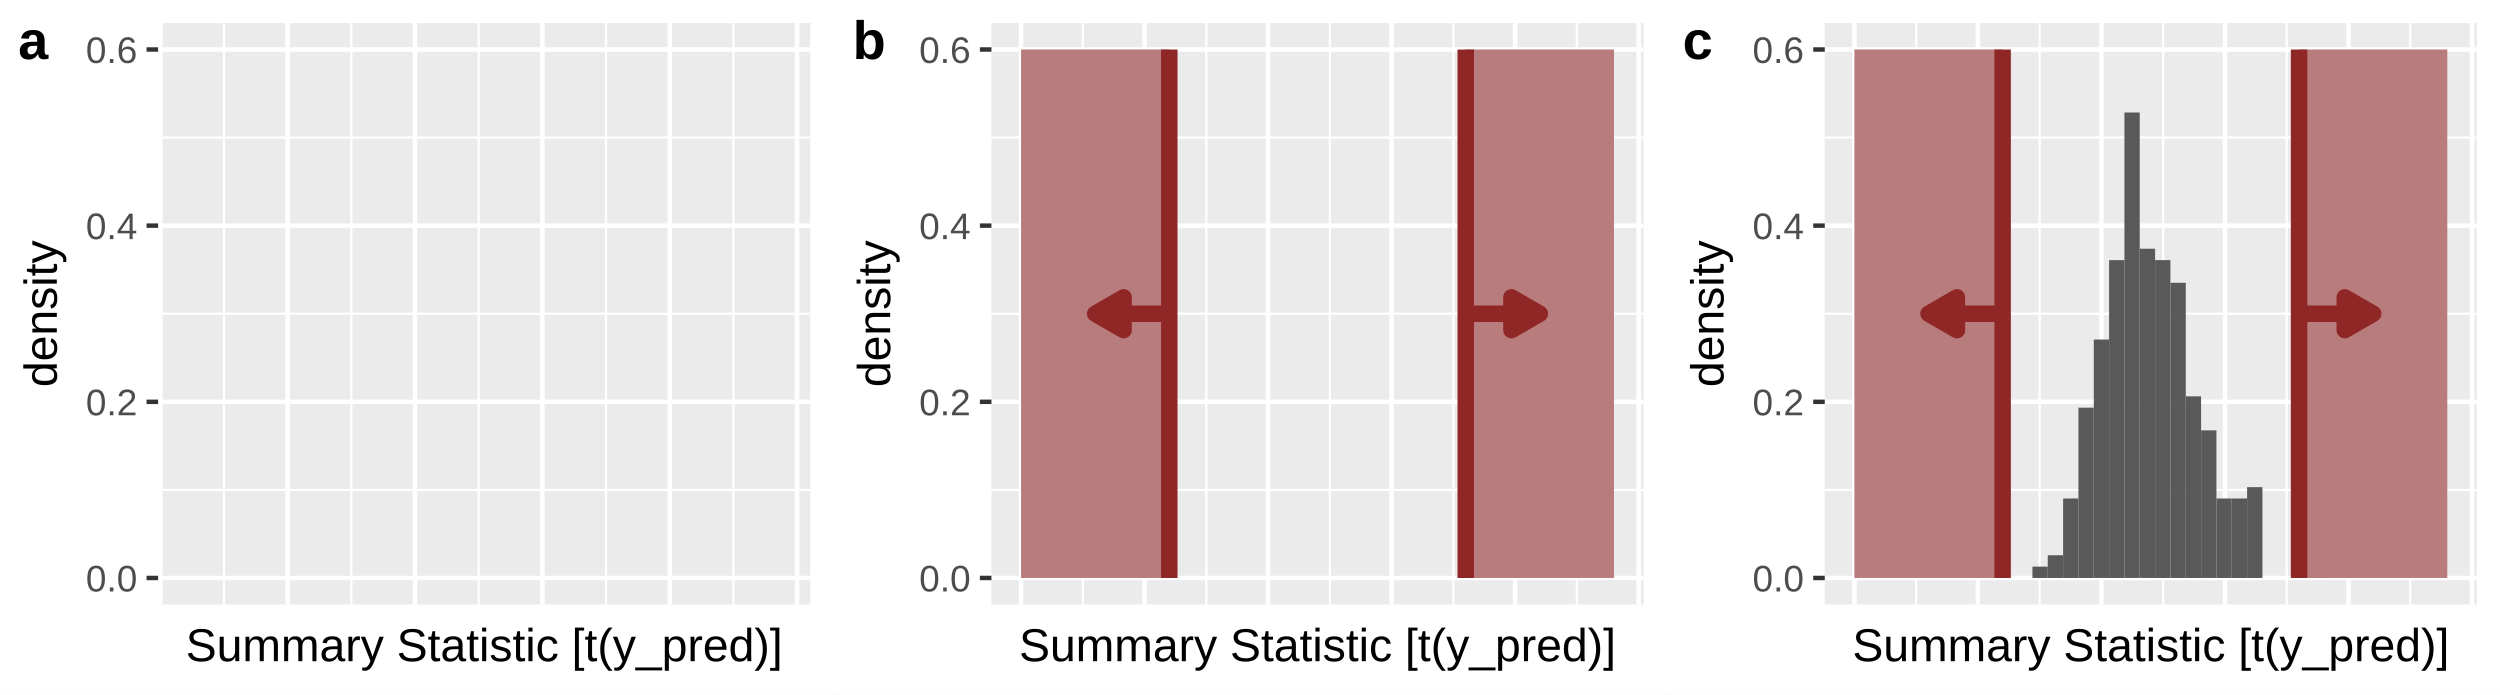
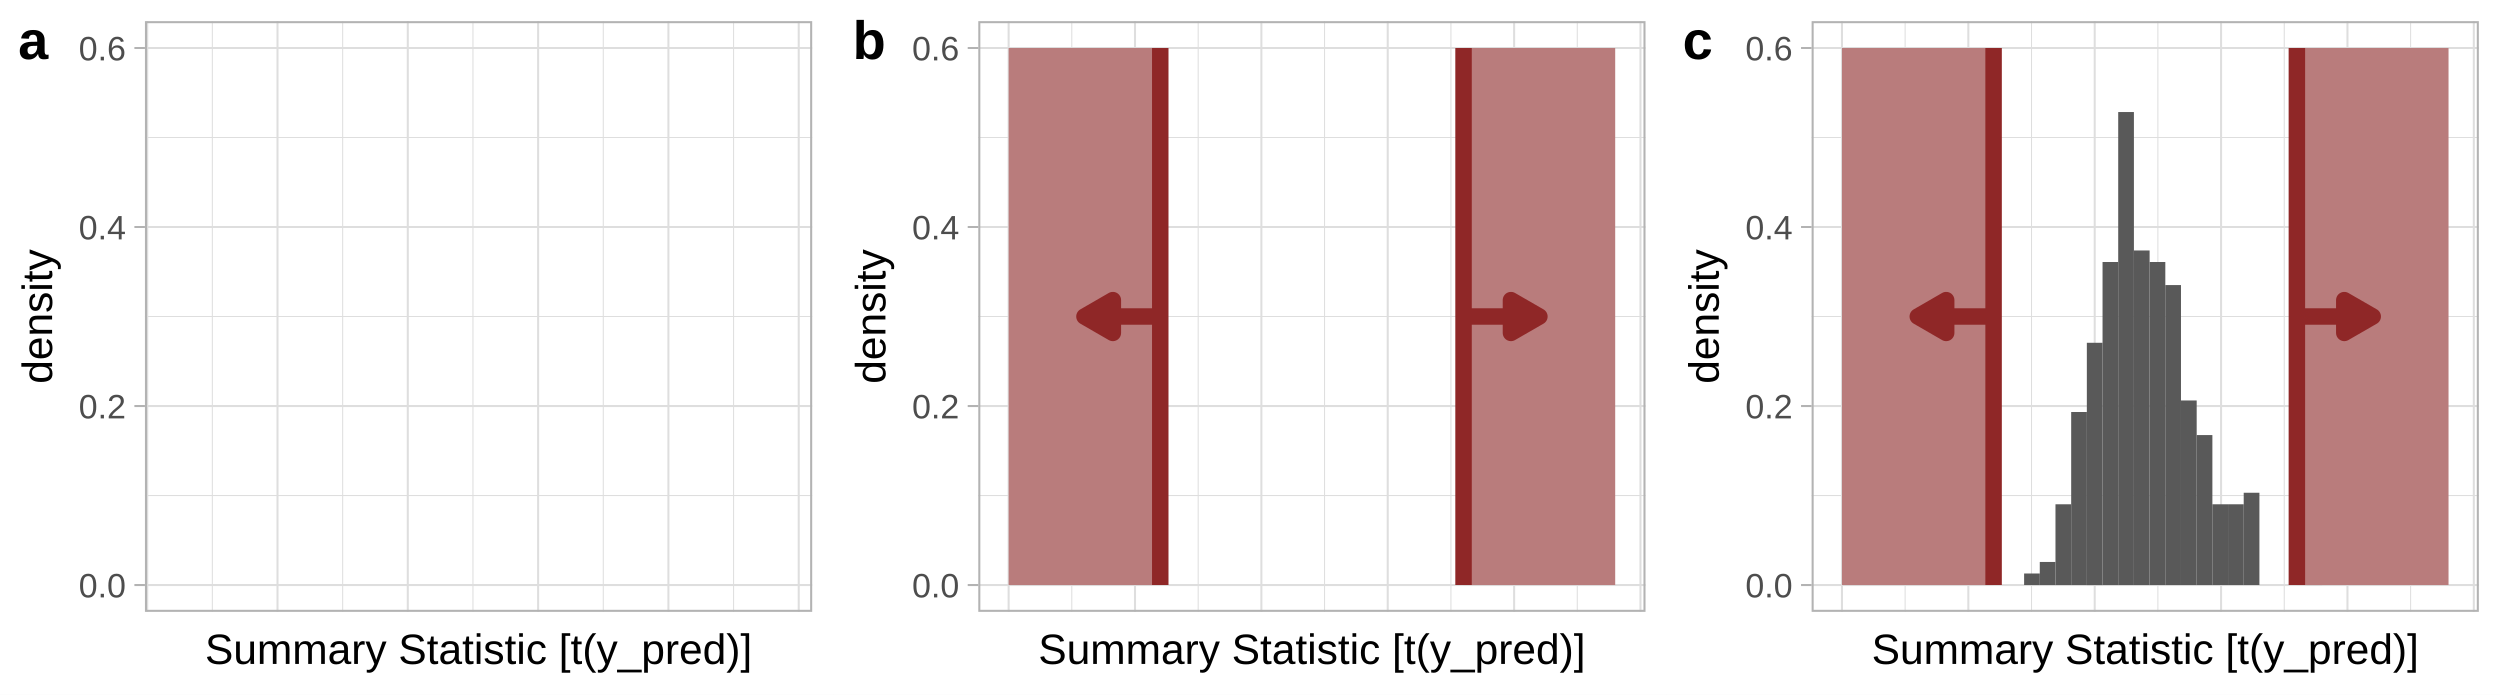
<svg xmlns="http://www.w3.org/2000/svg" class="svglite" width="648.00pt" height="180.00pt" viewBox="0 0 648.00 180.00">
  <defs>
    <style type="text/css">
    .svglite line, .svglite polyline, .svglite polygon, .svglite path, .svglite rect, .svglite circle {
      fill: none;
      stroke: #000000;
      stroke-linecap: round;
      stroke-linejoin: round;
      stroke-miterlimit: 10.00;
    }
    .svglite text {
      white-space: pre;
    }
  </style>
  </defs>
  <rect width="100%" height="100%" style="stroke: none; fill: #FFFFFF;" />
  <defs>
    <clipPath id="cpMC4wMHw2NDguMDB8MC4wMHwxODAuMDA=">
      <rect x="0.00" y="0.00" width="648.00" height="180.00" />
    </clipPath>
  </defs>
  <g clip-path="url(#cpMC4wMHw2NDguMDB8MC4wMHwxODAuMDA=)">
</g>
  <defs>
    <clipPath id="cpMC4wMHwyMTYuMDB8MC4wMHwxODAuMDA=">
      <rect x="0.00" y="0.00" width="216.00" height="180.00" />
    </clipPath>
  </defs>
  <g clip-path="url(#cpMC4wMHwyMTYuMDB8MC4wMHwxODAuMDA=)">
-     <rect x="0.00" y="0.00" width="216.00" height="180.00" style="stroke-width: 1.16; stroke: #FFFFFF; fill: #FFFFFF;" />
-   </g>
-   <g clip-path="url(#cpMC4wMHw2NDguMDB8MC4wMHwxODAuMDA=)">
- </g>
-   <defs>
-     <clipPath id="cpNDAuOTh8MjEwLjAyfDUuOTh8MTU2LjY2">
-       <rect x="40.98" y="5.98" width="169.05" height="150.68" />
-     </clipPath>
-   </defs>
-   <g clip-path="url(#cpNDAuOTh8MjEwLjAyfDUuOTh8MTU2LjY2)">
-     <rect x="40.98" y="5.98" width="169.05" height="150.68" style="stroke-width: 1.16; stroke: none; fill: #EBEBEB;" />
-     <polyline points="40.98,126.98 210.02,126.98 " style="stroke-width: 0.58; stroke: #FFFFFF; stroke-linecap: butt;" />
-     <polyline points="40.98,81.32 210.02,81.32 " style="stroke-width: 0.58; stroke: #FFFFFF; stroke-linecap: butt;" />
-     <polyline points="40.98,35.66 210.02,35.66 " style="stroke-width: 0.58; stroke: #FFFFFF; stroke-linecap: butt;" />
-     <polyline points="58.05,156.66 58.05,5.98 " style="stroke-width: 0.58; stroke: #FFFFFF; stroke-linecap: butt;" />
-     <polyline points="91.06,156.66 91.06,5.98 " style="stroke-width: 0.58; stroke: #FFFFFF; stroke-linecap: butt;" />
-     <polyline points="124.08,156.66 124.08,5.98 " style="stroke-width: 0.58; stroke: #FFFFFF; stroke-linecap: butt;" />
-     <polyline points="157.09,156.66 157.09,5.98 " style="stroke-width: 0.58; stroke: #FFFFFF; stroke-linecap: butt;" />
-     <polyline points="190.10,156.66 190.10,5.98 " style="stroke-width: 0.58; stroke: #FFFFFF; stroke-linecap: butt;" />
-     <polyline points="40.98,149.81 210.02,149.81 " style="stroke-width: 1.16; stroke: #FFFFFF; stroke-linecap: butt;" />
-     <polyline points="40.98,104.15 210.02,104.15 " style="stroke-width: 1.16; stroke: #FFFFFF; stroke-linecap: butt;" />
-     <polyline points="40.98,58.49 210.02,58.49 " style="stroke-width: 1.16; stroke: #FFFFFF; stroke-linecap: butt;" />
-     <polyline points="40.98,12.83 210.02,12.83 " style="stroke-width: 1.16; stroke: #FFFFFF; stroke-linecap: butt;" />
-     <polyline points="41.55,156.66 41.55,5.98 " style="stroke-width: 1.16; stroke: #FFFFFF; stroke-linecap: butt;" />
-     <polyline points="74.56,156.66 74.56,5.98 " style="stroke-width: 1.16; stroke: #FFFFFF; stroke-linecap: butt;" />
-     <polyline points="107.57,156.66 107.57,5.98 " style="stroke-width: 1.16; stroke: #FFFFFF; stroke-linecap: butt;" />
-     <polyline points="140.58,156.66 140.58,5.98 " style="stroke-width: 1.16; stroke: #FFFFFF; stroke-linecap: butt;" />
-     <polyline points="173.60,156.66 173.60,5.98 " style="stroke-width: 1.16; stroke: #FFFFFF; stroke-linecap: butt;" />
-     <polyline points="206.61,156.66 206.61,5.98 " style="stroke-width: 1.16; stroke: #FFFFFF; stroke-linecap: butt;" />
-   </g>
-   <g clip-path="url(#cpMC4wMHw2NDguMDB8MC4wMHwxODAuMDA=)">
-     <text x="35.60" y="153.30" text-anchor="end" style="font-size: 9.60px;fill: #4D4D4D; font-family: &quot;Arimo&quot;;" textLength="15.24px" lengthAdjust="spacingAndGlyphs">0.0</text>
-     <text x="35.60" y="107.64" text-anchor="end" style="font-size: 9.60px;fill: #4D4D4D; font-family: &quot;Arimo&quot;;" textLength="15.24px" lengthAdjust="spacingAndGlyphs">0.2</text>
-     <text x="35.60" y="61.98" text-anchor="end" style="font-size: 9.60px;fill: #4D4D4D; font-family: &quot;Arimo&quot;;" textLength="15.24px" lengthAdjust="spacingAndGlyphs">0.4</text>
-     <text x="35.60" y="16.32" text-anchor="end" style="font-size: 9.60px;fill: #4D4D4D; font-family: &quot;Arimo&quot;;" textLength="15.24px" lengthAdjust="spacingAndGlyphs">0.6</text>
-     <polyline points="37.99,149.81 40.98,149.81 " style="stroke-width: 1.16; stroke: #333333; stroke-linecap: butt;" />
-     <polyline points="37.99,104.15 40.98,104.15 " style="stroke-width: 1.16; stroke: #333333; stroke-linecap: butt;" />
-     <polyline points="37.99,58.49 40.98,58.49 " style="stroke-width: 1.16; stroke: #333333; stroke-linecap: butt;" />
-     <polyline points="37.99,12.83 40.98,12.83 " style="stroke-width: 1.16; stroke: #333333; stroke-linecap: butt;" />
-     <text x="125.50" y="171.38" text-anchor="middle" style="font-size: 12.00px; font-family: &quot;Arimo&quot;;" textLength="178.10px" lengthAdjust="spacingAndGlyphs">Summary Statistic [t(y_pred)]</text>
-     <text transform="translate(14.73,81.32) rotate(-90)" text-anchor="middle" style="font-size: 12.00px; font-family: &quot;Arimo&quot;;" textLength="44.02px" lengthAdjust="spacingAndGlyphs">density</text>
+     <rect x="0.00" y="0.00" width="216.00" height="180.00" style="stroke-width: 1.07; stroke: #FFFFFF; fill: #FFFFFF;" />
+   </g>
+   <g clip-path="url(#cpMC4wMHw2NDguMDB8MC4wMHwxODAuMDA=)">
+ </g>
+   <defs>
+     <clipPath id="cpMzcuNTd8MjEwLjUyfDUuNDh8MTU4LjYw">
+       <rect x="37.57" y="5.48" width="172.95" height="153.12" />
+     </clipPath>
+   </defs>
+   <g clip-path="url(#cpMzcuNTd8MjEwLjUyfDUuNDh8MTU4LjYw)">
+     <rect x="37.57" y="5.48" width="172.95" height="153.12" style="stroke-width: 1.07; stroke: none; fill: #FFFFFF;" />
+     <polyline points="37.57,128.44 210.52,128.44 " style="stroke-width: 0.27; stroke: #DEDEDE; stroke-linecap: butt;" />
+     <polyline points="37.57,82.04 210.52,82.04 " style="stroke-width: 0.27; stroke: #DEDEDE; stroke-linecap: butt;" />
+     <polyline points="37.57,35.64 210.52,35.64 " style="stroke-width: 0.27; stroke: #DEDEDE; stroke-linecap: butt;" />
+     <polyline points="55.04,158.60 55.04,5.48 " style="stroke-width: 0.27; stroke: #DEDEDE; stroke-linecap: butt;" />
+     <polyline points="88.82,158.60 88.82,5.48 " style="stroke-width: 0.27; stroke: #DEDEDE; stroke-linecap: butt;" />
+     <polyline points="122.59,158.60 122.59,5.48 " style="stroke-width: 0.27; stroke: #DEDEDE; stroke-linecap: butt;" />
+     <polyline points="156.37,158.60 156.37,5.48 " style="stroke-width: 0.27; stroke: #DEDEDE; stroke-linecap: butt;" />
+     <polyline points="190.14,158.60 190.14,5.48 " style="stroke-width: 0.27; stroke: #DEDEDE; stroke-linecap: butt;" />
+     <polyline points="37.57,151.64 210.52,151.64 " style="stroke-width: 0.53; stroke: #DEDEDE; stroke-linecap: butt;" />
+     <polyline points="37.57,105.24 210.52,105.24 " style="stroke-width: 0.53; stroke: #DEDEDE; stroke-linecap: butt;" />
+     <polyline points="37.57,58.84 210.52,58.84 " style="stroke-width: 0.53; stroke: #DEDEDE; stroke-linecap: butt;" />
+     <polyline points="37.57,12.44 210.52,12.44 " style="stroke-width: 0.53; stroke: #DEDEDE; stroke-linecap: butt;" />
+     <polyline points="38.16,158.60 38.16,5.48 " style="stroke-width: 0.53; stroke: #DEDEDE; stroke-linecap: butt;" />
+     <polyline points="71.93,158.60 71.93,5.48 " style="stroke-width: 0.53; stroke: #DEDEDE; stroke-linecap: butt;" />
+     <polyline points="105.70,158.60 105.70,5.48 " style="stroke-width: 0.53; stroke: #DEDEDE; stroke-linecap: butt;" />
+     <polyline points="139.48,158.60 139.48,5.48 " style="stroke-width: 0.53; stroke: #DEDEDE; stroke-linecap: butt;" />
+     <polyline points="173.25,158.60 173.25,5.48 " style="stroke-width: 0.53; stroke: #DEDEDE; stroke-linecap: butt;" />
+     <polyline points="207.03,158.60 207.03,5.48 " style="stroke-width: 0.53; stroke: #DEDEDE; stroke-linecap: butt;" />
+     <rect x="37.57" y="5.48" width="172.95" height="153.12" style="stroke-width: 1.07; stroke: #B3B3B3;" />
+   </g>
+   <g clip-path="url(#cpMC4wMHw2NDguMDB8MC4wMHwxODAuMDA=)">
+     <text x="32.64" y="154.85" text-anchor="end" style="font-size: 8.80px;fill: #4D4D4D; font-family: &quot;Arimo&quot;;" textLength="13.98px" lengthAdjust="spacingAndGlyphs">0.0</text>
+     <text x="32.64" y="108.45" text-anchor="end" style="font-size: 8.80px;fill: #4D4D4D; font-family: &quot;Arimo&quot;;" textLength="13.98px" lengthAdjust="spacingAndGlyphs">0.2</text>
+     <text x="32.64" y="62.05" text-anchor="end" style="font-size: 8.80px;fill: #4D4D4D; font-family: &quot;Arimo&quot;;" textLength="13.98px" lengthAdjust="spacingAndGlyphs">0.4</text>
+     <text x="32.64" y="15.65" text-anchor="end" style="font-size: 8.80px;fill: #4D4D4D; font-family: &quot;Arimo&quot;;" textLength="13.98px" lengthAdjust="spacingAndGlyphs">0.6</text>
+     <polyline points="34.83,151.64 37.57,151.64 " style="stroke-width: 0.53; stroke: #B3B3B3; stroke-linecap: butt;" />
+     <polyline points="34.83,105.24 37.57,105.24 " style="stroke-width: 0.53; stroke: #B3B3B3; stroke-linecap: butt;" />
+     <polyline points="34.83,58.84 37.57,58.84 " style="stroke-width: 0.53; stroke: #B3B3B3; stroke-linecap: butt;" />
+     <polyline points="34.83,12.44 37.57,12.44 " style="stroke-width: 0.53; stroke: #B3B3B3; stroke-linecap: butt;" />
+     <text x="124.05" y="172.10" text-anchor="middle" style="font-size: 11.00px; font-family: &quot;Arimo&quot;;" textLength="163.21px" lengthAdjust="spacingAndGlyphs">Summary Statistic [t(y_pred)]</text>
+     <text transform="translate(13.50,82.04) rotate(-90)" text-anchor="middle" style="font-size: 11.00px; font-family: &quot;Arimo&quot;;" textLength="40.33px" lengthAdjust="spacingAndGlyphs">density</text>
    <text x="4.72" y="15.30" style="font-size: 14.00px; font-weight: bold; font-family: &quot;Arimo&quot;;" textLength="9.45px" lengthAdjust="spacingAndGlyphs">a</text>
  </g>
  <defs>
    <clipPath id="cpMjE2LjAwfDQzMi4wMHwwLjAwfDE4MC4wMA==">
      <rect x="216.00" y="0.00" width="216.00" height="180.00" />
    </clipPath>
  </defs>
  <g clip-path="url(#cpMjE2LjAwfDQzMi4wMHwwLjAwfDE4MC4wMA==)">
-     <rect x="216.00" y="0.00" width="216.00" height="180.00" style="stroke-width: 1.16; stroke: #FFFFFF; fill: #FFFFFF;" />
-   </g>
-   <g clip-path="url(#cpMC4wMHw2NDguMDB8MC4wMHwxODAuMDA=)">
- </g>
-   <defs>
-     <clipPath id="cpMjU2Ljk4fDQyNi4wMnw1Ljk4fDE1Ni42Ng==">
-       <rect x="256.98" y="5.98" width="169.05" height="150.68" />
-     </clipPath>
-   </defs>
-   <g clip-path="url(#cpMjU2Ljk4fDQyNi4wMnw1Ljk4fDE1Ni42Ng==)">
-     <rect x="256.98" y="5.98" width="169.05" height="150.68" style="stroke-width: 1.16; stroke: none; fill: #EBEBEB;" />
-     <polyline points="256.98,126.98 426.02,126.98 " style="stroke-width: 0.58; stroke: #FFFFFF; stroke-linecap: butt;" />
-     <polyline points="256.98,81.32 426.02,81.32 " style="stroke-width: 0.58; stroke: #FFFFFF; stroke-linecap: butt;" />
-     <polyline points="256.98,35.66 426.02,35.66 " style="stroke-width: 0.58; stroke: #FFFFFF; stroke-linecap: butt;" />
-     <polyline points="280.67,156.66 280.67,5.98 " style="stroke-width: 0.58; stroke: #FFFFFF; stroke-linecap: butt;" />
-     <polyline points="312.68,156.66 312.68,5.98 " style="stroke-width: 0.58; stroke: #FFFFFF; stroke-linecap: butt;" />
-     <polyline points="344.70,156.66 344.70,5.98 " style="stroke-width: 0.58; stroke: #FFFFFF; stroke-linecap: butt;" />
-     <polyline points="376.72,156.66 376.72,5.98 " style="stroke-width: 0.58; stroke: #FFFFFF; stroke-linecap: butt;" />
-     <polyline points="408.73,156.66 408.73,5.98 " style="stroke-width: 0.58; stroke: #FFFFFF; stroke-linecap: butt;" />
-     <polyline points="256.98,149.81 426.02,149.81 " style="stroke-width: 1.16; stroke: #FFFFFF; stroke-linecap: butt;" />
-     <polyline points="256.98,104.15 426.02,104.15 " style="stroke-width: 1.16; stroke: #FFFFFF; stroke-linecap: butt;" />
-     <polyline points="256.98,58.49 426.02,58.49 " style="stroke-width: 1.16; stroke: #FFFFFF; stroke-linecap: butt;" />
-     <polyline points="256.98,12.83 426.02,12.83 " style="stroke-width: 1.16; stroke: #FFFFFF; stroke-linecap: butt;" />
-     <polyline points="264.66,156.66 264.66,5.98 " style="stroke-width: 1.16; stroke: #FFFFFF; stroke-linecap: butt;" />
-     <polyline points="296.68,156.66 296.68,5.98 " style="stroke-width: 1.16; stroke: #FFFFFF; stroke-linecap: butt;" />
-     <polyline points="328.69,156.66 328.69,5.98 " style="stroke-width: 1.16; stroke: #FFFFFF; stroke-linecap: butt;" />
-     <polyline points="360.71,156.66 360.71,5.98 " style="stroke-width: 1.16; stroke: #FFFFFF; stroke-linecap: butt;" />
-     <polyline points="392.73,156.66 392.73,5.98 " style="stroke-width: 1.16; stroke: #FFFFFF; stroke-linecap: butt;" />
-     <polyline points="424.74,156.66 424.74,5.98 " style="stroke-width: 1.16; stroke: #FFFFFF; stroke-linecap: butt;" />
-     <rect x="264.66" y="12.83" width="38.42" height="136.98" style="stroke-width: 1.07; stroke: none; stroke-linecap: square; stroke-linejoin: miter; fill: #B97C7C;" />
-     <rect x="379.92" y="12.83" width="38.42" height="136.98" style="stroke-width: 1.07; stroke: none; stroke-linecap: square; stroke-linejoin: miter; fill: #B97C7C;" />
-     <polyline points="303.08,149.81 303.08,12.83 " style="stroke-width: 4.27; stroke: #8F2727; stroke-linecap: butt;" />
-     <polyline points="379.92,149.81 379.92,12.83 " style="stroke-width: 4.27; stroke: #8F2727; stroke-linecap: butt;" />
-     <polyline points="283.87,81.32 303.08,81.32 " style="stroke-width: 4.27; stroke: #8F2727; stroke-linecap: butt;" />
-     <polygon points="291.23,77.07 283.87,81.32 291.23,85.57 " style="stroke-width: 4.27; stroke: #8F2727; stroke-linecap: butt; fill: #8F2727;" />
-     <polyline points="379.92,81.32 399.13,81.32 " style="stroke-width: 4.27; stroke: #8F2727; stroke-linecap: butt;" />
-     <polygon points="391.76,85.57 399.13,81.32 391.76,77.07 " style="stroke-width: 4.27; stroke: #8F2727; stroke-linecap: butt; fill: #8F2727;" />
-   </g>
-   <g clip-path="url(#cpMC4wMHw2NDguMDB8MC4wMHwxODAuMDA=)">
-     <text x="251.60" y="153.30" text-anchor="end" style="font-size: 9.60px;fill: #4D4D4D; font-family: &quot;Arimo&quot;;" textLength="15.24px" lengthAdjust="spacingAndGlyphs">0.0</text>
-     <text x="251.60" y="107.64" text-anchor="end" style="font-size: 9.60px;fill: #4D4D4D; font-family: &quot;Arimo&quot;;" textLength="15.24px" lengthAdjust="spacingAndGlyphs">0.2</text>
-     <text x="251.60" y="61.98" text-anchor="end" style="font-size: 9.60px;fill: #4D4D4D; font-family: &quot;Arimo&quot;;" textLength="15.24px" lengthAdjust="spacingAndGlyphs">0.4</text>
-     <text x="251.60" y="16.32" text-anchor="end" style="font-size: 9.60px;fill: #4D4D4D; font-family: &quot;Arimo&quot;;" textLength="15.24px" lengthAdjust="spacingAndGlyphs">0.6</text>
-     <polyline points="253.99,149.81 256.98,149.81 " style="stroke-width: 1.16; stroke: #333333; stroke-linecap: butt;" />
-     <polyline points="253.99,104.15 256.98,104.15 " style="stroke-width: 1.16; stroke: #333333; stroke-linecap: butt;" />
-     <polyline points="253.99,58.49 256.98,58.49 " style="stroke-width: 1.16; stroke: #333333; stroke-linecap: butt;" />
-     <polyline points="253.99,12.83 256.98,12.83 " style="stroke-width: 1.16; stroke: #333333; stroke-linecap: butt;" />
-     <text x="341.50" y="171.38" text-anchor="middle" style="font-size: 12.00px; font-family: &quot;Arimo&quot;;" textLength="178.10px" lengthAdjust="spacingAndGlyphs">Summary Statistic [t(y_pred)]</text>
-     <text transform="translate(230.73,81.32) rotate(-90)" text-anchor="middle" style="font-size: 12.00px; font-family: &quot;Arimo&quot;;" textLength="44.02px" lengthAdjust="spacingAndGlyphs">density</text>
+     <rect x="216.00" y="0.00" width="216.00" height="180.00" style="stroke-width: 1.07; stroke: #FFFFFF; fill: #FFFFFF;" />
+   </g>
+   <g clip-path="url(#cpMC4wMHw2NDguMDB8MC4wMHwxODAuMDA=)">
+ </g>
+   <defs>
+     <clipPath id="cpMjUzLjU3fDQyNi41Mnw1LjQ4fDE1OC42MA==">
+       <rect x="253.57" y="5.48" width="172.95" height="153.12" />
+     </clipPath>
+   </defs>
+   <g clip-path="url(#cpMjUzLjU3fDQyNi41Mnw1LjQ4fDE1OC42MA==)">
+     <rect x="253.57" y="5.48" width="172.95" height="153.12" style="stroke-width: 1.07; stroke: none; fill: #FFFFFF;" />
+     <polyline points="253.57,128.44 426.52,128.44 " style="stroke-width: 0.27; stroke: #DEDEDE; stroke-linecap: butt;" />
+     <polyline points="253.57,82.04 426.52,82.04 " style="stroke-width: 0.27; stroke: #DEDEDE; stroke-linecap: butt;" />
+     <polyline points="253.57,35.64 426.52,35.64 " style="stroke-width: 0.27; stroke: #DEDEDE; stroke-linecap: butt;" />
+     <polyline points="277.81,158.60 277.81,5.48 " style="stroke-width: 0.27; stroke: #DEDEDE; stroke-linecap: butt;" />
+     <polyline points="310.57,158.60 310.57,5.48 " style="stroke-width: 0.27; stroke: #DEDEDE; stroke-linecap: butt;" />
+     <polyline points="343.32,158.60 343.32,5.48 " style="stroke-width: 0.27; stroke: #DEDEDE; stroke-linecap: butt;" />
+     <polyline points="376.08,158.60 376.08,5.48 " style="stroke-width: 0.27; stroke: #DEDEDE; stroke-linecap: butt;" />
+     <polyline points="408.83,158.60 408.83,5.48 " style="stroke-width: 0.27; stroke: #DEDEDE; stroke-linecap: butt;" />
+     <polyline points="253.57,151.64 426.52,151.64 " style="stroke-width: 0.53; stroke: #DEDEDE; stroke-linecap: butt;" />
+     <polyline points="253.57,105.24 426.52,105.24 " style="stroke-width: 0.53; stroke: #DEDEDE; stroke-linecap: butt;" />
+     <polyline points="253.57,58.84 426.52,58.84 " style="stroke-width: 0.53; stroke: #DEDEDE; stroke-linecap: butt;" />
+     <polyline points="253.57,12.44 426.52,12.44 " style="stroke-width: 0.53; stroke: #DEDEDE; stroke-linecap: butt;" />
+     <polyline points="261.44,158.60 261.44,5.48 " style="stroke-width: 0.53; stroke: #DEDEDE; stroke-linecap: butt;" />
+     <polyline points="294.19,158.60 294.19,5.48 " style="stroke-width: 0.53; stroke: #DEDEDE; stroke-linecap: butt;" />
+     <polyline points="326.95,158.60 326.95,5.48 " style="stroke-width: 0.53; stroke: #DEDEDE; stroke-linecap: butt;" />
+     <polyline points="359.70,158.60 359.70,5.48 " style="stroke-width: 0.53; stroke: #DEDEDE; stroke-linecap: butt;" />
+     <polyline points="392.46,158.60 392.46,5.48 " style="stroke-width: 0.53; stroke: #DEDEDE; stroke-linecap: butt;" />
+     <polyline points="425.21,158.60 425.21,5.48 " style="stroke-width: 0.53; stroke: #DEDEDE; stroke-linecap: butt;" />
+     <rect x="261.44" y="12.44" width="39.31" height="139.20" style="stroke-width: 1.07; stroke: none; stroke-linecap: butt; stroke-linejoin: miter; fill: #B97C7C;" />
+     <rect x="379.35" y="12.44" width="39.31" height="139.20" style="stroke-width: 1.07; stroke: none; stroke-linecap: butt; stroke-linejoin: miter; fill: #B97C7C;" />
+     <polyline points="300.74,151.64 300.74,12.44 " style="stroke-width: 4.27; stroke: #8F2727; stroke-linecap: butt;" />
+     <polyline points="379.35,151.64 379.35,12.44 " style="stroke-width: 4.27; stroke: #8F2727; stroke-linecap: butt;" />
+     <polyline points="281.09,82.04 300.74,82.04 " style="stroke-width: 4.27; stroke: #8F2727; stroke-linecap: butt;" />
+     <polygon points="288.45,77.79 281.09,82.04 288.45,86.29 " style="stroke-width: 4.27; stroke: #8F2727; stroke-linecap: butt; fill: #8F2727;" />
+     <polyline points="379.35,82.04 399.01,82.04 " style="stroke-width: 4.27; stroke: #8F2727; stroke-linecap: butt;" />
+     <polygon points="391.64,86.29 399.01,82.04 391.64,77.79 " style="stroke-width: 4.27; stroke: #8F2727; stroke-linecap: butt; fill: #8F2727;" />
+     <rect x="253.57" y="5.48" width="172.95" height="153.12" style="stroke-width: 1.07; stroke: #B3B3B3;" />
+   </g>
+   <g clip-path="url(#cpMC4wMHw2NDguMDB8MC4wMHwxODAuMDA=)">
+     <text x="248.64" y="154.85" text-anchor="end" style="font-size: 8.80px;fill: #4D4D4D; font-family: &quot;Arimo&quot;;" textLength="13.98px" lengthAdjust="spacingAndGlyphs">0.0</text>
+     <text x="248.64" y="108.45" text-anchor="end" style="font-size: 8.80px;fill: #4D4D4D; font-family: &quot;Arimo&quot;;" textLength="13.98px" lengthAdjust="spacingAndGlyphs">0.2</text>
+     <text x="248.64" y="62.05" text-anchor="end" style="font-size: 8.80px;fill: #4D4D4D; font-family: &quot;Arimo&quot;;" textLength="13.98px" lengthAdjust="spacingAndGlyphs">0.4</text>
+     <text x="248.64" y="15.65" text-anchor="end" style="font-size: 8.80px;fill: #4D4D4D; font-family: &quot;Arimo&quot;;" textLength="13.98px" lengthAdjust="spacingAndGlyphs">0.6</text>
+     <polyline points="250.83,151.64 253.57,151.64 " style="stroke-width: 0.53; stroke: #B3B3B3; stroke-linecap: butt;" />
+     <polyline points="250.83,105.24 253.57,105.24 " style="stroke-width: 0.53; stroke: #B3B3B3; stroke-linecap: butt;" />
+     <polyline points="250.83,58.84 253.57,58.84 " style="stroke-width: 0.53; stroke: #B3B3B3; stroke-linecap: butt;" />
+     <polyline points="250.83,12.44 253.57,12.44 " style="stroke-width: 0.53; stroke: #B3B3B3; stroke-linecap: butt;" />
+     <text x="340.05" y="172.10" text-anchor="middle" style="font-size: 11.00px; font-family: &quot;Arimo&quot;;" textLength="163.21px" lengthAdjust="spacingAndGlyphs">Summary Statistic [t(y_pred)]</text>
+     <text transform="translate(229.50,82.04) rotate(-90)" text-anchor="middle" style="font-size: 11.00px; font-family: &quot;Arimo&quot;;" textLength="40.33px" lengthAdjust="spacingAndGlyphs">density</text>
    <text x="221.01" y="15.30" style="font-size: 14.00px; font-weight: bold; font-family: &quot;Arimo&quot;;" textLength="10.02px" lengthAdjust="spacingAndGlyphs">b</text>
  </g>
  <defs>
    <clipPath id="cpNDMyLjAwfDY0OC4wMHwwLjAwfDE4MC4wMA==">
      <rect x="432.00" y="0.00" width="216.00" height="180.00" />
    </clipPath>
  </defs>
  <g clip-path="url(#cpNDMyLjAwfDY0OC4wMHwwLjAwfDE4MC4wMA==)">
-     <rect x="432.00" y="0.00" width="216.00" height="180.00" style="stroke-width: 1.16; stroke: #FFFFFF; fill: #FFFFFF;" />
-   </g>
-   <g clip-path="url(#cpMC4wMHw2NDguMDB8MC4wMHwxODAuMDA=)">
- </g>
-   <defs>
-     <clipPath id="cpNDcyLjk4fDY0Mi4wMnw1Ljk4fDE1Ni42Ng==">
-       <rect x="472.98" y="5.98" width="169.05" height="150.68" />
-     </clipPath>
-   </defs>
-   <g clip-path="url(#cpNDcyLjk4fDY0Mi4wMnw1Ljk4fDE1Ni42Ng==)">
-     <rect x="472.98" y="5.98" width="169.05" height="150.68" style="stroke-width: 1.16; stroke: none; fill: #EBEBEB;" />
-     <polyline points="472.98,126.98 642.02,126.98 " style="stroke-width: 0.58; stroke: #FFFFFF; stroke-linecap: butt;" />
-     <polyline points="472.98,81.32 642.02,81.32 " style="stroke-width: 0.58; stroke: #FFFFFF; stroke-linecap: butt;" />
-     <polyline points="472.98,35.66 642.02,35.66 " style="stroke-width: 0.58; stroke: #FFFFFF; stroke-linecap: butt;" />
-     <polyline points="496.67,156.66 496.67,5.98 " style="stroke-width: 0.58; stroke: #FFFFFF; stroke-linecap: butt;" />
-     <polyline points="528.68,156.66 528.68,5.98 " style="stroke-width: 0.58; stroke: #FFFFFF; stroke-linecap: butt;" />
-     <polyline points="560.70,156.66 560.70,5.98 " style="stroke-width: 0.58; stroke: #FFFFFF; stroke-linecap: butt;" />
-     <polyline points="592.72,156.66 592.72,5.98 " style="stroke-width: 0.58; stroke: #FFFFFF; stroke-linecap: butt;" />
-     <polyline points="624.73,156.66 624.73,5.98 " style="stroke-width: 0.58; stroke: #FFFFFF; stroke-linecap: butt;" />
-     <polyline points="472.98,149.81 642.02,149.81 " style="stroke-width: 1.16; stroke: #FFFFFF; stroke-linecap: butt;" />
-     <polyline points="472.98,104.15 642.02,104.15 " style="stroke-width: 1.16; stroke: #FFFFFF; stroke-linecap: butt;" />
-     <polyline points="472.98,58.49 642.02,58.49 " style="stroke-width: 1.16; stroke: #FFFFFF; stroke-linecap: butt;" />
-     <polyline points="472.98,12.83 642.02,12.83 " style="stroke-width: 1.16; stroke: #FFFFFF; stroke-linecap: butt;" />
-     <polyline points="480.66,156.66 480.66,5.98 " style="stroke-width: 1.16; stroke: #FFFFFF; stroke-linecap: butt;" />
-     <polyline points="512.68,156.66 512.68,5.98 " style="stroke-width: 1.16; stroke: #FFFFFF; stroke-linecap: butt;" />
-     <polyline points="544.69,156.66 544.69,5.98 " style="stroke-width: 1.16; stroke: #FFFFFF; stroke-linecap: butt;" />
-     <polyline points="576.71,156.66 576.71,5.98 " style="stroke-width: 1.16; stroke: #FFFFFF; stroke-linecap: butt;" />
-     <polyline points="608.73,156.66 608.73,5.98 " style="stroke-width: 1.16; stroke: #FFFFFF; stroke-linecap: butt;" />
-     <polyline points="640.74,156.66 640.74,5.98 " style="stroke-width: 1.16; stroke: #FFFFFF; stroke-linecap: butt;" />
-     <rect x="498.99" y="149.81" width="3.97" height="0.00" style="stroke-width: 1.07; stroke: none; stroke-linecap: square; stroke-linejoin: miter; fill: #595959;" />
-     <rect x="502.96" y="149.81" width="3.97" height="0.00" style="stroke-width: 1.07; stroke: none; stroke-linecap: square; stroke-linejoin: miter; fill: #595959;" />
-     <rect x="506.94" y="149.81" width="3.97" height="0.00" style="stroke-width: 1.07; stroke: none; stroke-linecap: square; stroke-linejoin: miter; fill: #595959;" />
-     <rect x="510.91" y="149.81" width="3.97" height="0.00" style="stroke-width: 1.07; stroke: none; stroke-linecap: square; stroke-linejoin: miter; fill: #595959;" />
-     <rect x="514.88" y="149.81" width="3.97" height="0.00" style="stroke-width: 1.07; stroke: none; stroke-linecap: square; stroke-linejoin: miter; fill: #595959;" />
-     <rect x="518.86" y="149.81" width="3.97" height="0.00" style="stroke-width: 1.07; stroke: none; stroke-linecap: square; stroke-linejoin: miter; fill: #595959;" />
-     <rect x="522.83" y="149.81" width="3.97" height="0.00" style="stroke-width: 1.07; stroke: none; stroke-linecap: square; stroke-linejoin: miter; fill: #595959;" />
-     <rect x="526.81" y="146.87" width="3.97" height="2.94" style="stroke-width: 1.07; stroke: none; stroke-linecap: square; stroke-linejoin: miter; fill: #595959;" />
-     <rect x="530.78" y="143.92" width="3.97" height="5.89" style="stroke-width: 1.07; stroke: none; stroke-linecap: square; stroke-linejoin: miter; fill: #595959;" />
-     <rect x="534.76" y="129.21" width="3.97" height="20.60" style="stroke-width: 1.07; stroke: none; stroke-linecap: square; stroke-linejoin: miter; fill: #595959;" />
-     <rect x="538.73" y="105.67" width="3.97" height="44.14" style="stroke-width: 1.07; stroke: none; stroke-linecap: square; stroke-linejoin: miter; fill: #595959;" />
-     <rect x="542.71" y="88.01" width="3.97" height="61.79" style="stroke-width: 1.07; stroke: none; stroke-linecap: square; stroke-linejoin: miter; fill: #595959;" />
-     <rect x="546.68" y="67.42" width="3.97" height="82.39" style="stroke-width: 1.07; stroke: none; stroke-linecap: square; stroke-linejoin: miter; fill: #595959;" />
-     <rect x="550.65" y="29.16" width="3.97" height="120.64" style="stroke-width: 1.07; stroke: none; stroke-linecap: square; stroke-linejoin: miter; fill: #595959;" />
-     <rect x="554.63" y="64.47" width="3.97" height="85.33" style="stroke-width: 1.07; stroke: none; stroke-linecap: square; stroke-linejoin: miter; fill: #595959;" />
-     <rect x="558.60" y="67.42" width="3.97" height="82.39" style="stroke-width: 1.07; stroke: none; stroke-linecap: square; stroke-linejoin: miter; fill: #595959;" />
-     <rect x="562.58" y="73.30" width="3.97" height="76.51" style="stroke-width: 1.07; stroke: none; stroke-linecap: square; stroke-linejoin: miter; fill: #595959;" />
-     <rect x="566.55" y="102.73" width="3.97" height="47.08" style="stroke-width: 1.07; stroke: none; stroke-linecap: square; stroke-linejoin: miter; fill: #595959;" />
-     <rect x="570.53" y="111.55" width="3.97" height="38.25" style="stroke-width: 1.07; stroke: none; stroke-linecap: square; stroke-linejoin: miter; fill: #595959;" />
-     <rect x="574.50" y="129.21" width="3.97" height="20.60" style="stroke-width: 1.07; stroke: none; stroke-linecap: square; stroke-linejoin: miter; fill: #595959;" />
-     <rect x="578.48" y="129.21" width="3.97" height="20.60" style="stroke-width: 1.07; stroke: none; stroke-linecap: square; stroke-linejoin: miter; fill: #595959;" />
-     <rect x="582.45" y="126.27" width="3.97" height="23.54" style="stroke-width: 1.07; stroke: none; stroke-linecap: square; stroke-linejoin: miter; fill: #595959;" />
-     <rect x="586.42" y="149.81" width="3.97" height="0.00" style="stroke-width: 1.07; stroke: none; stroke-linecap: square; stroke-linejoin: miter; fill: #595959;" />
-     <rect x="590.40" y="149.81" width="3.97" height="0.00" style="stroke-width: 1.07; stroke: none; stroke-linecap: square; stroke-linejoin: miter; fill: #595959;" />
-     <rect x="594.37" y="149.81" width="3.97" height="0.00" style="stroke-width: 1.07; stroke: none; stroke-linecap: square; stroke-linejoin: miter; fill: #595959;" />
-     <rect x="598.35" y="146.87" width="3.97" height="2.94" style="stroke-width: 1.07; stroke: none; stroke-linecap: square; stroke-linejoin: miter; fill: #595959;" />
-     <rect x="602.32" y="149.81" width="3.97" height="0.00" style="stroke-width: 1.07; stroke: none; stroke-linecap: square; stroke-linejoin: miter; fill: #595959;" />
-     <rect x="606.30" y="149.81" width="3.97" height="0.00" style="stroke-width: 1.07; stroke: none; stroke-linecap: square; stroke-linejoin: miter; fill: #595959;" />
-     <rect x="610.27" y="149.81" width="3.97" height="0.00" style="stroke-width: 1.07; stroke: none; stroke-linecap: square; stroke-linejoin: miter; fill: #595959;" />
-     <rect x="614.25" y="149.81" width="3.97" height="0.00" style="stroke-width: 1.07; stroke: none; stroke-linecap: square; stroke-linejoin: miter; fill: #595959;" />
-     <rect x="480.66" y="12.83" width="38.42" height="136.98" style="stroke-width: 1.07; stroke: none; stroke-linecap: square; stroke-linejoin: miter; fill: #B97C7C;" />
-     <rect x="595.92" y="12.83" width="38.42" height="136.98" style="stroke-width: 1.07; stroke: none; stroke-linecap: square; stroke-linejoin: miter; fill: #B97C7C;" />
-     <polyline points="519.08,149.81 519.08,12.83 " style="stroke-width: 4.27; stroke: #8F2727; stroke-linecap: butt;" />
-     <polyline points="595.92,149.81 595.92,12.83 " style="stroke-width: 4.27; stroke: #8F2727; stroke-linecap: butt;" />
-     <polyline points="499.87,81.32 519.08,81.32 " style="stroke-width: 4.27; stroke: #8F2727; stroke-linecap: butt;" />
-     <polygon points="507.23,77.07 499.87,81.32 507.23,85.57 " style="stroke-width: 4.27; stroke: #8F2727; stroke-linecap: butt; fill: #8F2727;" />
-     <polyline points="595.92,81.32 615.13,81.32 " style="stroke-width: 4.27; stroke: #8F2727; stroke-linecap: butt;" />
-     <polygon points="607.76,85.57 615.13,81.32 607.76,77.07 " style="stroke-width: 4.27; stroke: #8F2727; stroke-linecap: butt; fill: #8F2727;" />
-   </g>
-   <g clip-path="url(#cpMC4wMHw2NDguMDB8MC4wMHwxODAuMDA=)">
-     <text x="467.60" y="153.30" text-anchor="end" style="font-size: 9.60px;fill: #4D4D4D; font-family: &quot;Arimo&quot;;" textLength="15.24px" lengthAdjust="spacingAndGlyphs">0.0</text>
-     <text x="467.60" y="107.64" text-anchor="end" style="font-size: 9.60px;fill: #4D4D4D; font-family: &quot;Arimo&quot;;" textLength="15.24px" lengthAdjust="spacingAndGlyphs">0.2</text>
-     <text x="467.60" y="61.98" text-anchor="end" style="font-size: 9.60px;fill: #4D4D4D; font-family: &quot;Arimo&quot;;" textLength="15.24px" lengthAdjust="spacingAndGlyphs">0.4</text>
-     <text x="467.60" y="16.32" text-anchor="end" style="font-size: 9.60px;fill: #4D4D4D; font-family: &quot;Arimo&quot;;" textLength="15.24px" lengthAdjust="spacingAndGlyphs">0.6</text>
-     <polyline points="469.99,149.81 472.98,149.81 " style="stroke-width: 1.16; stroke: #333333; stroke-linecap: butt;" />
-     <polyline points="469.99,104.15 472.98,104.15 " style="stroke-width: 1.16; stroke: #333333; stroke-linecap: butt;" />
-     <polyline points="469.99,58.49 472.98,58.49 " style="stroke-width: 1.16; stroke: #333333; stroke-linecap: butt;" />
-     <polyline points="469.99,12.83 472.98,12.83 " style="stroke-width: 1.16; stroke: #333333; stroke-linecap: butt;" />
-     <text x="557.50" y="171.38" text-anchor="middle" style="font-size: 12.00px; font-family: &quot;Arimo&quot;;" textLength="178.10px" lengthAdjust="spacingAndGlyphs">Summary Statistic [t(y_pred)]</text>
-     <text transform="translate(446.73,81.32) rotate(-90)" text-anchor="middle" style="font-size: 12.00px; font-family: &quot;Arimo&quot;;" textLength="44.02px" lengthAdjust="spacingAndGlyphs">density</text>
+     <rect x="432.00" y="0.00" width="216.00" height="180.00" style="stroke-width: 1.07; stroke: #FFFFFF; fill: #FFFFFF;" />
+   </g>
+   <g clip-path="url(#cpMC4wMHw2NDguMDB8MC4wMHwxODAuMDA=)">
+ </g>
+   <defs>
+     <clipPath id="cpNDY5LjU3fDY0Mi41Mnw1LjQ4fDE1OC42MA==">
+       <rect x="469.57" y="5.48" width="172.95" height="153.12" />
+     </clipPath>
+   </defs>
+   <g clip-path="url(#cpNDY5LjU3fDY0Mi41Mnw1LjQ4fDE1OC42MA==)">
+     <rect x="469.57" y="5.48" width="172.95" height="153.12" style="stroke-width: 1.07; stroke: none; fill: #FFFFFF;" />
+     <polyline points="469.57,128.44 642.52,128.44 " style="stroke-width: 0.27; stroke: #DEDEDE; stroke-linecap: butt;" />
+     <polyline points="469.57,82.04 642.52,82.04 " style="stroke-width: 0.27; stroke: #DEDEDE; stroke-linecap: butt;" />
+     <polyline points="469.57,35.64 642.52,35.64 " style="stroke-width: 0.27; stroke: #DEDEDE; stroke-linecap: butt;" />
+     <polyline points="493.81,158.60 493.81,5.48 " style="stroke-width: 0.27; stroke: #DEDEDE; stroke-linecap: butt;" />
+     <polyline points="526.57,158.60 526.57,5.48 " style="stroke-width: 0.27; stroke: #DEDEDE; stroke-linecap: butt;" />
+     <polyline points="559.32,158.60 559.32,5.48 " style="stroke-width: 0.27; stroke: #DEDEDE; stroke-linecap: butt;" />
+     <polyline points="592.08,158.60 592.08,5.48 " style="stroke-width: 0.27; stroke: #DEDEDE; stroke-linecap: butt;" />
+     <polyline points="624.83,158.60 624.83,5.48 " style="stroke-width: 0.27; stroke: #DEDEDE; stroke-linecap: butt;" />
+     <polyline points="469.57,151.64 642.52,151.64 " style="stroke-width: 0.53; stroke: #DEDEDE; stroke-linecap: butt;" />
+     <polyline points="469.57,105.24 642.52,105.24 " style="stroke-width: 0.53; stroke: #DEDEDE; stroke-linecap: butt;" />
+     <polyline points="469.57,58.84 642.52,58.84 " style="stroke-width: 0.53; stroke: #DEDEDE; stroke-linecap: butt;" />
+     <polyline points="469.57,12.44 642.52,12.44 " style="stroke-width: 0.53; stroke: #DEDEDE; stroke-linecap: butt;" />
+     <polyline points="477.44,158.60 477.44,5.48 " style="stroke-width: 0.53; stroke: #DEDEDE; stroke-linecap: butt;" />
+     <polyline points="510.19,158.60 510.19,5.48 " style="stroke-width: 0.53; stroke: #DEDEDE; stroke-linecap: butt;" />
+     <polyline points="542.95,158.60 542.95,5.48 " style="stroke-width: 0.53; stroke: #DEDEDE; stroke-linecap: butt;" />
+     <polyline points="575.70,158.60 575.70,5.48 " style="stroke-width: 0.53; stroke: #DEDEDE; stroke-linecap: butt;" />
+     <polyline points="608.46,158.60 608.46,5.48 " style="stroke-width: 0.53; stroke: #DEDEDE; stroke-linecap: butt;" />
+     <polyline points="641.21,158.60 641.21,5.48 " style="stroke-width: 0.53; stroke: #DEDEDE; stroke-linecap: butt;" />
+     <rect x="496.18" y="151.64" width="4.07" height="0.00" style="stroke-width: 1.07; stroke: none; stroke-linecap: butt; stroke-linejoin: miter; fill: #595959;" />
+     <rect x="500.25" y="151.64" width="4.07" height="0.00" style="stroke-width: 1.07; stroke: none; stroke-linecap: butt; stroke-linejoin: miter; fill: #595959;" />
+     <rect x="504.32" y="151.64" width="4.07" height="0.00" style="stroke-width: 1.07; stroke: none; stroke-linecap: butt; stroke-linejoin: miter; fill: #595959;" />
+     <rect x="508.38" y="151.64" width="4.07" height="0.00" style="stroke-width: 1.07; stroke: none; stroke-linecap: butt; stroke-linejoin: miter; fill: #595959;" />
+     <rect x="512.45" y="151.64" width="4.07" height="0.00" style="stroke-width: 1.07; stroke: none; stroke-linecap: butt; stroke-linejoin: miter; fill: #595959;" />
+     <rect x="516.52" y="151.64" width="4.07" height="0.00" style="stroke-width: 1.07; stroke: none; stroke-linecap: butt; stroke-linejoin: miter; fill: #595959;" />
+     <rect x="520.58" y="151.64" width="4.07" height="0.00" style="stroke-width: 1.07; stroke: none; stroke-linecap: butt; stroke-linejoin: miter; fill: #595959;" />
+     <rect x="524.65" y="148.65" width="4.07" height="2.99" style="stroke-width: 1.07; stroke: none; stroke-linecap: butt; stroke-linejoin: miter; fill: #595959;" />
+     <rect x="528.71" y="145.66" width="4.07" height="5.98" style="stroke-width: 1.07; stroke: none; stroke-linecap: butt; stroke-linejoin: miter; fill: #595959;" />
+     <rect x="532.78" y="130.71" width="4.07" height="20.93" style="stroke-width: 1.07; stroke: none; stroke-linecap: butt; stroke-linejoin: miter; fill: #595959;" />
+     <rect x="536.85" y="106.79" width="4.07" height="44.85" style="stroke-width: 1.07; stroke: none; stroke-linecap: butt; stroke-linejoin: miter; fill: #595959;" />
+     <rect x="540.91" y="88.85" width="4.07" height="62.80" style="stroke-width: 1.07; stroke: none; stroke-linecap: butt; stroke-linejoin: miter; fill: #595959;" />
+     <rect x="544.98" y="67.91" width="4.07" height="83.73" style="stroke-width: 1.07; stroke: none; stroke-linecap: butt; stroke-linejoin: miter; fill: #595959;" />
+     <rect x="549.04" y="29.04" width="4.07" height="122.60" style="stroke-width: 1.07; stroke: none; stroke-linecap: butt; stroke-linejoin: miter; fill: #595959;" />
+     <rect x="553.11" y="64.92" width="4.07" height="86.72" style="stroke-width: 1.07; stroke: none; stroke-linecap: butt; stroke-linejoin: miter; fill: #595959;" />
+     <rect x="557.18" y="67.91" width="4.07" height="83.73" style="stroke-width: 1.07; stroke: none; stroke-linecap: butt; stroke-linejoin: miter; fill: #595959;" />
+     <rect x="561.24" y="73.89" width="4.07" height="77.75" style="stroke-width: 1.07; stroke: none; stroke-linecap: butt; stroke-linejoin: miter; fill: #595959;" />
+     <rect x="565.31" y="103.80" width="4.07" height="47.84" style="stroke-width: 1.07; stroke: none; stroke-linecap: butt; stroke-linejoin: miter; fill: #595959;" />
+     <rect x="569.38" y="112.77" width="4.07" height="38.87" style="stroke-width: 1.07; stroke: none; stroke-linecap: butt; stroke-linejoin: miter; fill: #595959;" />
+     <rect x="573.44" y="130.71" width="4.07" height="20.93" style="stroke-width: 1.07; stroke: none; stroke-linecap: butt; stroke-linejoin: miter; fill: #595959;" />
+     <rect x="577.51" y="130.71" width="4.07" height="20.93" style="stroke-width: 1.07; stroke: none; stroke-linecap: butt; stroke-linejoin: miter; fill: #595959;" />
+     <rect x="581.57" y="127.72" width="4.07" height="23.92" style="stroke-width: 1.07; stroke: none; stroke-linecap: butt; stroke-linejoin: miter; fill: #595959;" />
+     <rect x="585.64" y="151.64" width="4.07" height="0.00" style="stroke-width: 1.07; stroke: none; stroke-linecap: butt; stroke-linejoin: miter; fill: #595959;" />
+     <rect x="589.71" y="151.64" width="4.07" height="0.00" style="stroke-width: 1.07; stroke: none; stroke-linecap: butt; stroke-linejoin: miter; fill: #595959;" />
+     <rect x="593.77" y="151.64" width="4.07" height="0.00" style="stroke-width: 1.07; stroke: none; stroke-linecap: butt; stroke-linejoin: miter; fill: #595959;" />
+     <rect x="597.84" y="148.65" width="4.07" height="2.99" style="stroke-width: 1.07; stroke: none; stroke-linecap: butt; stroke-linejoin: miter; fill: #595959;" />
+     <rect x="601.90" y="151.64" width="4.07" height="0.00" style="stroke-width: 1.07; stroke: none; stroke-linecap: butt; stroke-linejoin: miter; fill: #595959;" />
+     <rect x="605.97" y="151.64" width="4.07" height="0.00" style="stroke-width: 1.07; stroke: none; stroke-linecap: butt; stroke-linejoin: miter; fill: #595959;" />
+     <rect x="610.04" y="151.64" width="4.07" height="0.00" style="stroke-width: 1.07; stroke: none; stroke-linecap: butt; stroke-linejoin: miter; fill: #595959;" />
+     <rect x="614.10" y="151.64" width="4.07" height="0.00" style="stroke-width: 1.07; stroke: none; stroke-linecap: butt; stroke-linejoin: miter; fill: #595959;" />
+     <rect x="477.44" y="12.44" width="39.31" height="139.20" style="stroke-width: 1.07; stroke: none; stroke-linecap: butt; stroke-linejoin: miter; fill: #B97C7C;" />
+     <rect x="595.35" y="12.44" width="39.31" height="139.20" style="stroke-width: 1.07; stroke: none; stroke-linecap: butt; stroke-linejoin: miter; fill: #B97C7C;" />
+     <polyline points="516.74,151.64 516.74,12.44 " style="stroke-width: 4.27; stroke: #8F2727; stroke-linecap: butt;" />
+     <polyline points="595.35,151.64 595.35,12.44 " style="stroke-width: 4.27; stroke: #8F2727; stroke-linecap: butt;" />
+     <polyline points="497.09,82.04 516.74,82.04 " style="stroke-width: 4.27; stroke: #8F2727; stroke-linecap: butt;" />
+     <polygon points="504.45,77.79 497.09,82.04 504.45,86.29 " style="stroke-width: 4.27; stroke: #8F2727; stroke-linecap: butt; fill: #8F2727;" />
+     <polyline points="595.35,82.04 615.01,82.04 " style="stroke-width: 4.27; stroke: #8F2727; stroke-linecap: butt;" />
+     <polygon points="607.64,86.29 615.01,82.04 607.64,77.79 " style="stroke-width: 4.27; stroke: #8F2727; stroke-linecap: butt; fill: #8F2727;" />
+     <rect x="469.57" y="5.48" width="172.95" height="153.12" style="stroke-width: 1.07; stroke: #B3B3B3;" />
+   </g>
+   <g clip-path="url(#cpMC4wMHw2NDguMDB8MC4wMHwxODAuMDA=)">
+     <text x="464.64" y="154.85" text-anchor="end" style="font-size: 8.80px;fill: #4D4D4D; font-family: &quot;Arimo&quot;;" textLength="13.98px" lengthAdjust="spacingAndGlyphs">0.0</text>
+     <text x="464.64" y="108.45" text-anchor="end" style="font-size: 8.80px;fill: #4D4D4D; font-family: &quot;Arimo&quot;;" textLength="13.98px" lengthAdjust="spacingAndGlyphs">0.2</text>
+     <text x="464.64" y="62.05" text-anchor="end" style="font-size: 8.80px;fill: #4D4D4D; font-family: &quot;Arimo&quot;;" textLength="13.98px" lengthAdjust="spacingAndGlyphs">0.4</text>
+     <text x="464.64" y="15.65" text-anchor="end" style="font-size: 8.80px;fill: #4D4D4D; font-family: &quot;Arimo&quot;;" textLength="13.98px" lengthAdjust="spacingAndGlyphs">0.6</text>
+     <polyline points="466.83,151.64 469.57,151.64 " style="stroke-width: 0.53; stroke: #B3B3B3; stroke-linecap: butt;" />
+     <polyline points="466.83,105.24 469.57,105.24 " style="stroke-width: 0.53; stroke: #B3B3B3; stroke-linecap: butt;" />
+     <polyline points="466.83,58.84 469.57,58.84 " style="stroke-width: 0.53; stroke: #B3B3B3; stroke-linecap: butt;" />
+     <polyline points="466.83,12.44 469.57,12.44 " style="stroke-width: 0.53; stroke: #B3B3B3; stroke-linecap: butt;" />
+     <text x="556.05" y="172.10" text-anchor="middle" style="font-size: 11.00px; font-family: &quot;Arimo&quot;;" textLength="163.21px" lengthAdjust="spacingAndGlyphs">Summary Statistic [t(y_pred)]</text>
+     <text transform="translate(445.50,82.04) rotate(-90)" text-anchor="middle" style="font-size: 11.00px; font-family: &quot;Arimo&quot;;" textLength="40.33px" lengthAdjust="spacingAndGlyphs">density</text>
    <text x="436.15" y="15.30" style="font-size: 14.00px; font-weight: bold; font-family: &quot;Arimo&quot;;" textLength="8.29px" lengthAdjust="spacingAndGlyphs">c</text>
  </g>
</svg>
